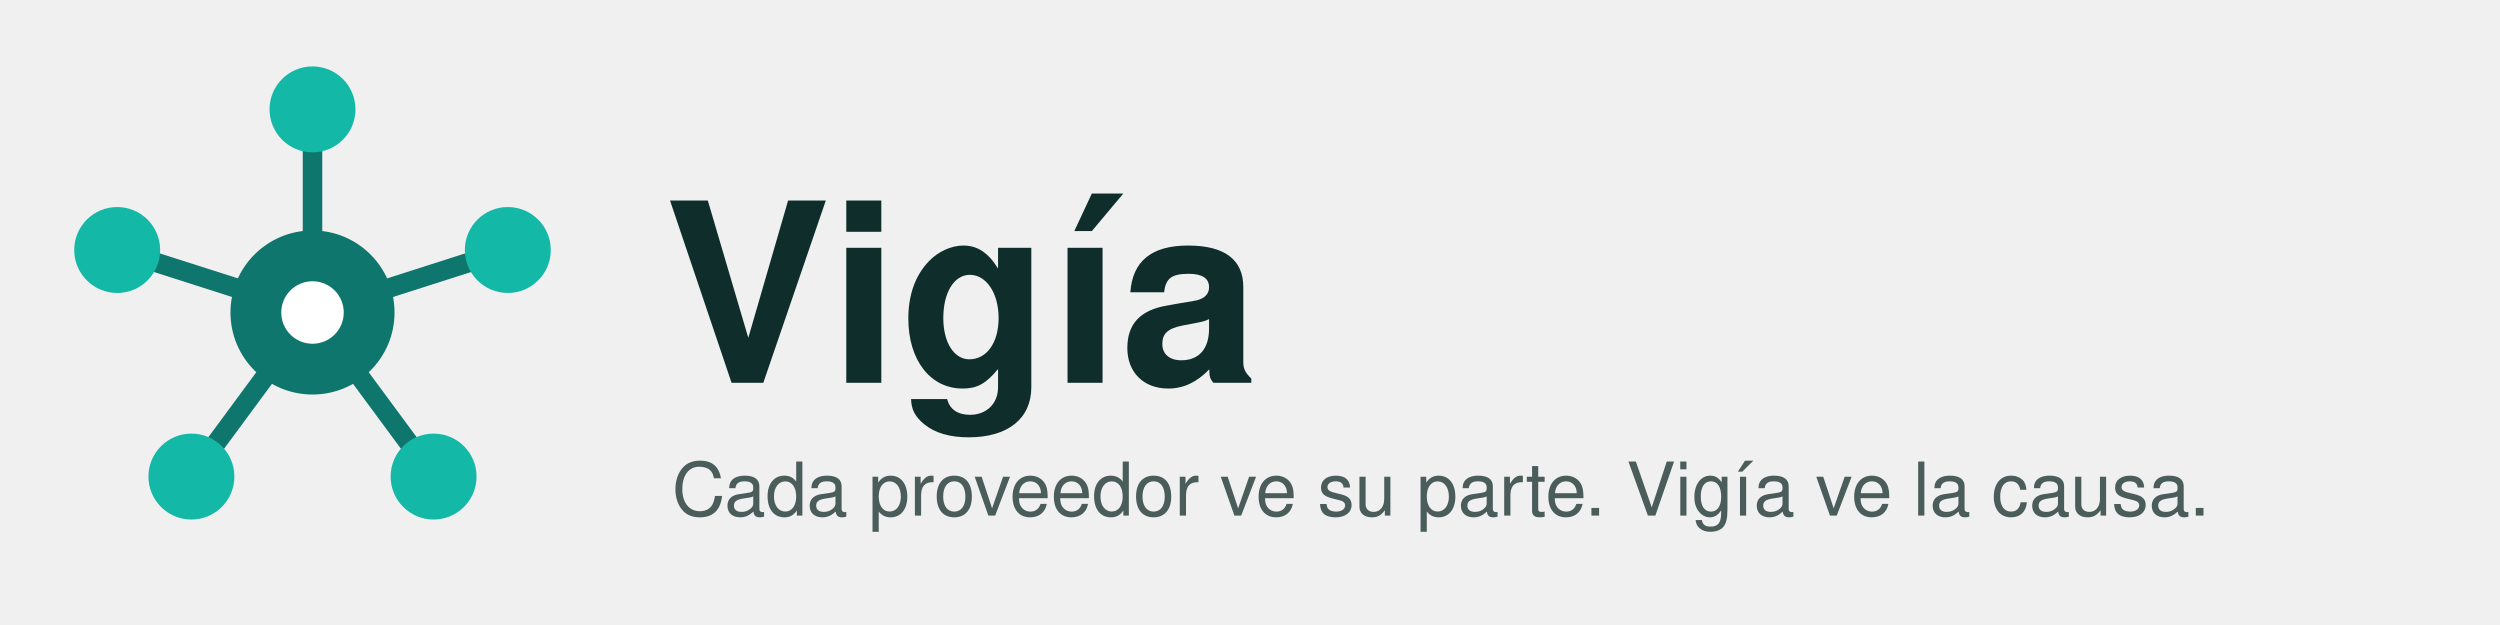
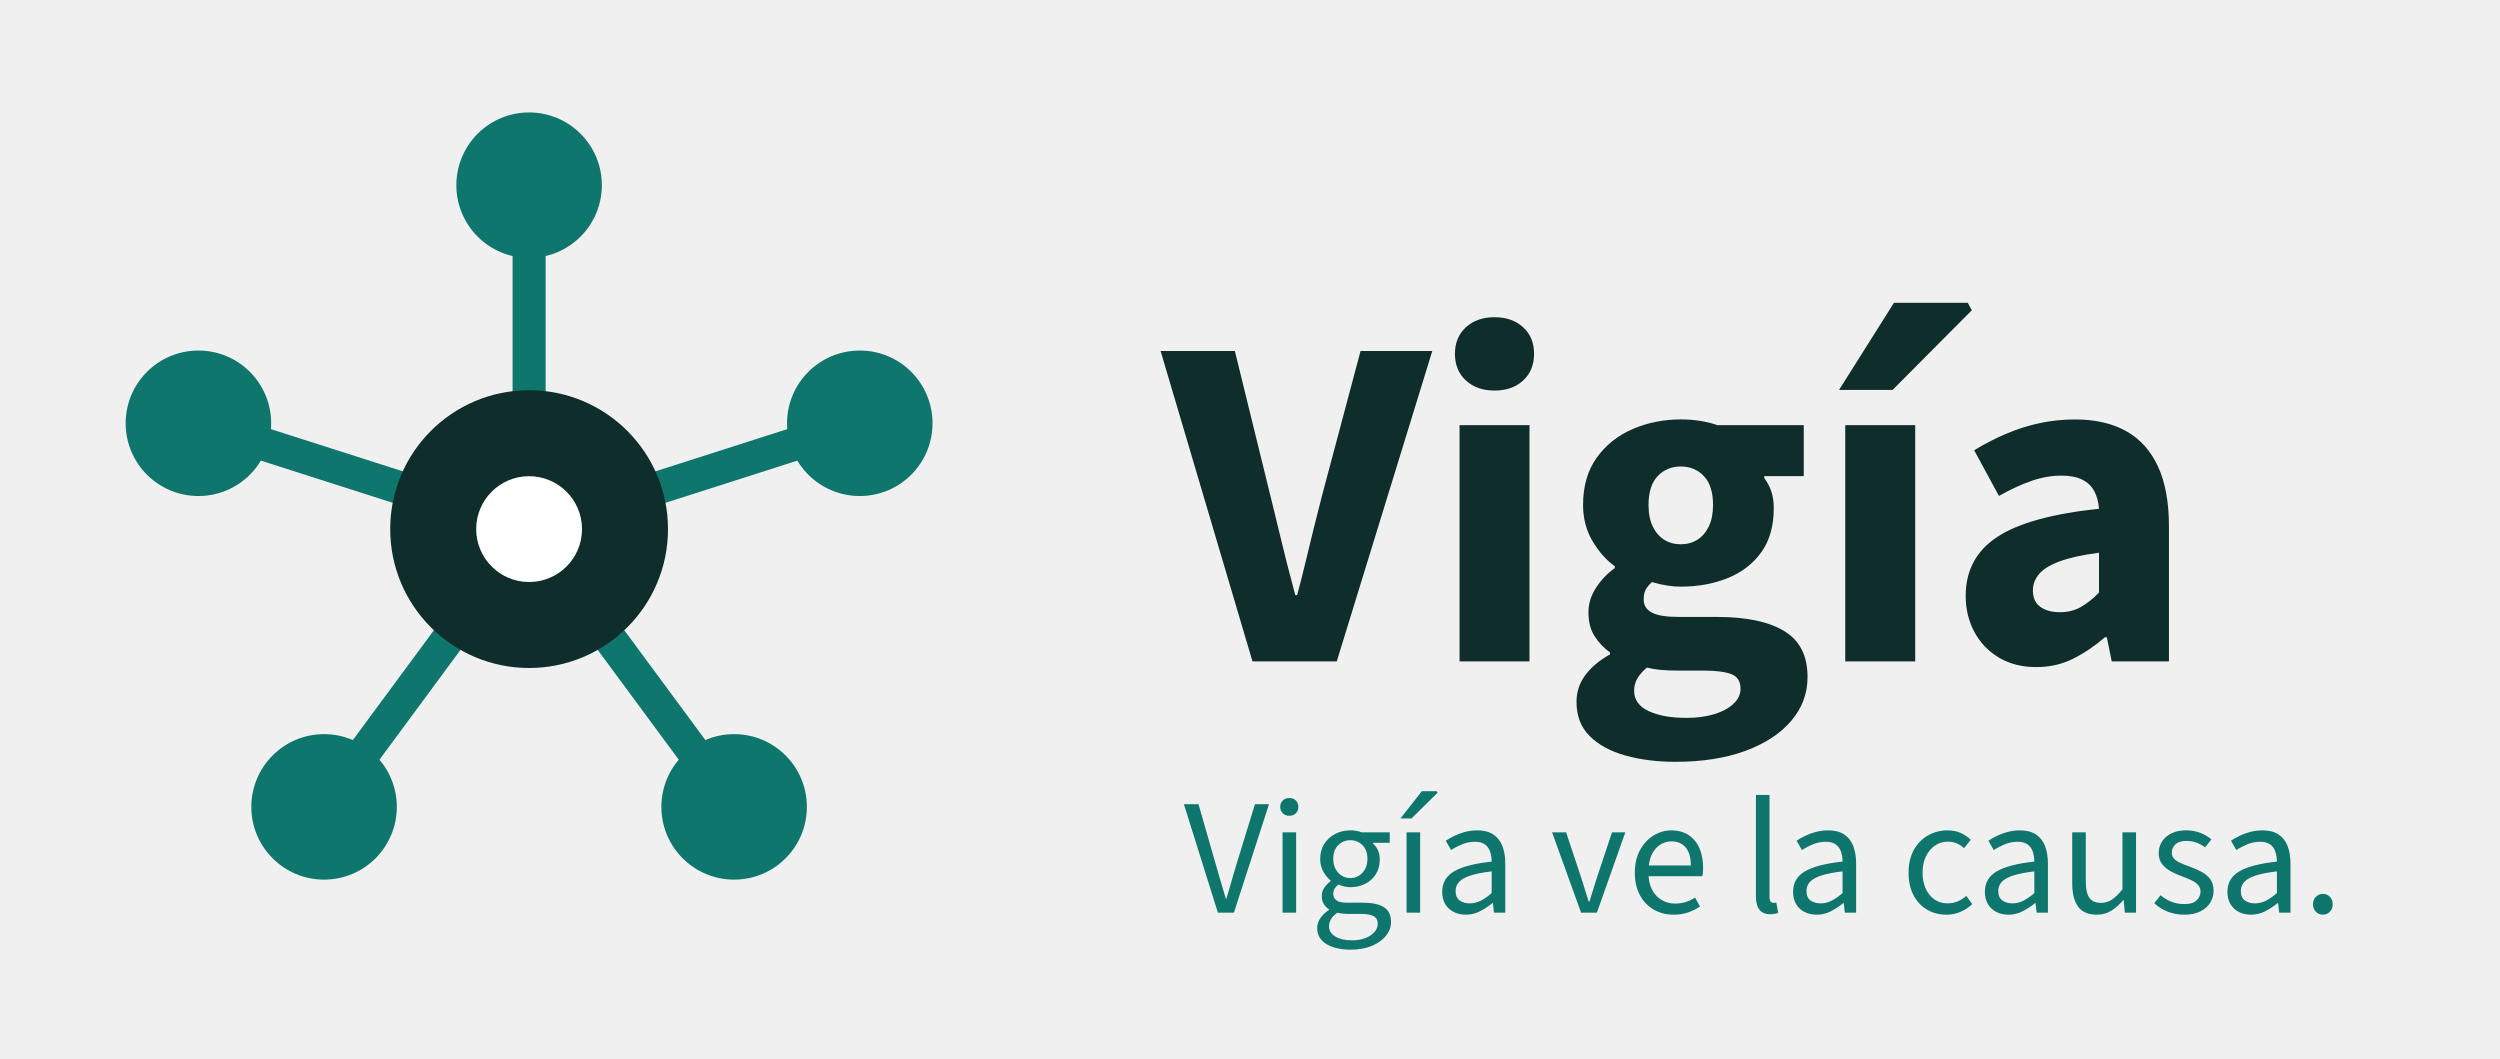
- <svg xmlns="http://www.w3.org/2000/svg" viewBox="0 0 640 160" role="img" aria-labelledby="title desc">
+ <svg xmlns="http://www.w3.org/2000/svg" width="378" height="160" viewBox="0 0 378 160" role="img" aria-labelledby="title desc">
  <g stroke="#0F766E" stroke-width="5" stroke-linecap="round">
    <line x1="80" y1="80" x2="80" y2="28" />
    <line x1="80" y1="80" x2="130" y2="64" />
    <line x1="80" y1="80" x2="111" y2="122" />
    <line x1="80" y1="80" x2="49" y2="122" />
    <line x1="80" y1="80" x2="30" y2="64" />
  </g>
-   <g fill="#14B8A6">
+   <g fill="#0F766E">
    <circle cx="80" cy="28" r="11" />
    <circle cx="130" cy="64" r="11" />
    <circle cx="111" cy="122" r="11" />
    <circle cx="49" cy="122" r="11" />
    <circle cx="30" cy="64" r="11" />
  </g>
-   <circle cx="80" cy="80" r="21" fill="#0F766E" />
+   <circle cx="80" cy="80" r="21" fill="#0F2E2B" />
  <circle cx="80" cy="80" r="8" fill="#FFFFFF" />
-   <text x="170" y="98" font-family="Segoe UI, Helvetica, Arial, sans-serif" font-size="64" font-weight="700" fill="#0F2E2B">Vigía</text>
-   <text x="172" y="132" font-family="Segoe UI, Helvetica, Arial, sans-serif" font-size="19" fill="#4B5D5B">Cada proveedor ve su parte. Vigía ve la causa.</text>
+   <path fill="#0F2E2B" d="M189.374 100.0 175.483 53.073H186.711L192.079 74.941Q192.719 77.49 193.31 79.98Q193.9 82.471 194.521 84.925Q195.141 87.379 195.84 89.976H196.128Q196.826 87.379 197.411 84.925Q197.995 82.471 198.615 79.98Q199.236 77.49 199.888 74.941L205.714 53.073H216.561L202.119 100.0ZM220.683 100.0V64.285H231.261V100.0ZM225.969 59.054Q223.313 59.054 221.65 57.533Q219.987 56.013 219.987 53.496Q219.987 50.992 221.65 49.478Q223.313 47.963 225.969 47.963Q228.638 47.963 230.295 49.478Q231.951 50.992 231.951 53.496Q231.951 56.013 230.295 57.533Q228.638 59.054 225.969 59.054ZM253.311 115.187Q249.156 115.187 245.751 114.23Q242.345 113.273 240.357 111.291Q238.368 109.309 238.368 106.132Q238.368 103.887 239.683 102.1Q240.998 100.313 243.434 98.941V98.653Q242.078 97.683 241.125 96.226Q240.172 94.769 240.172 92.588Q240.172 90.627 241.326 88.859Q242.48 87.091 244.154 85.896V85.608Q242.273 84.287 240.816 81.862Q239.359 79.437 239.359 76.341Q239.359 72.055 241.447 69.171Q243.535 66.286 246.911 64.851Q250.287 63.415 254.133 63.415Q255.633 63.415 257.052 63.637Q258.47 63.859 259.665 64.279H272.728V71.99H266.749V72.278Q267.468 73.218 267.832 74.323Q268.196 75.428 268.196 76.816Q268.196 80.865 266.315 83.489Q264.434 86.113 261.236 87.406Q258.038 88.7 254.133 88.7Q253.155 88.7 252.075 88.535Q250.996 88.37 249.772 88.006Q249.154 88.586 248.841 89.134Q248.527 89.682 248.527 90.664Q248.527 91.956 249.754 92.618Q250.98 93.281 253.872 93.281H259.665Q266.255 93.281 269.779 95.419Q273.304 97.558 273.304 102.362Q273.304 106.072 270.855 108.967Q268.407 111.862 263.923 113.525Q259.44 115.187 253.311 115.187ZM254.133 82.294Q255.526 82.294 256.618 81.621Q257.71 80.948 258.36 79.623Q259.01 78.298 259.01 76.341Q259.01 73.441 257.626 71.987Q256.241 70.533 254.133 70.533Q252.025 70.533 250.641 71.987Q249.257 73.441 249.257 76.341Q249.257 78.298 249.906 79.623Q250.556 80.948 251.648 81.621Q252.74 82.294 254.133 82.294ZM254.997 108.543Q257.381 108.543 259.212 107.976Q261.043 107.409 262.106 106.406Q263.169 105.403 263.169 104.167Q263.169 102.448 261.756 101.923Q260.344 101.398 257.723 101.398H254.016Q252.185 101.398 251.05 101.284Q249.915 101.17 249.009 100.941Q248.019 101.779 247.549 102.615Q247.079 103.451 247.079 104.446Q247.079 106.478 249.262 107.511Q251.445 108.543 254.997 108.543ZM279.003 100.0V64.285H289.581V100.0ZM278.063 58.96 286.363 45.787H297.523L298.142 46.906L286.155 58.96ZM307.887 100.864Q304.629 100.864 302.233 99.427Q299.837 97.99 298.525 95.549Q297.213 93.108 297.213 90.093Q297.213 84.318 301.996 81.178Q306.778 78.037 317.368 76.925Q317.255 75.408 316.664 74.279Q316.072 73.15 314.849 72.532Q313.627 71.914 311.694 71.914Q309.465 71.914 307.162 72.709Q304.86 73.504 302.242 74.984L298.492 68.078Q300.759 66.693 303.224 65.629Q305.689 64.565 308.322 63.993Q310.954 63.421 313.762 63.421Q318.315 63.421 321.473 65.185Q324.631 66.949 326.288 70.53Q327.946 74.112 327.946 79.604V100.0H319.292L318.554 96.354H318.266Q315.98 98.33 313.457 99.597Q310.934 100.864 307.887 100.864ZM311.446 92.564Q313.243 92.564 314.616 91.785Q315.988 91.006 317.368 89.609V83.572Q313.592 84.068 311.409 84.883Q309.226 85.698 308.3 86.808Q307.374 87.918 307.374 89.275Q307.374 90.942 308.491 91.753Q309.609 92.564 311.446 92.564Z" />
+   <path fill="#0F766E" d="M184.145 138.0 179.003 121.592H181.214L183.762 130.462Q184.041 131.438 184.292 132.308Q184.543 133.179 184.798 134.037Q185.053 134.895 185.342 135.864H185.442Q185.73 134.895 185.973 134.037Q186.215 133.179 186.471 132.308Q186.726 131.438 187.021 130.462L189.75 121.592H191.875L186.564 138.0ZM193.922 138.0V125.851H195.976V138.0ZM194.938 123.35Q194.346 123.35 193.957 122.975Q193.567 122.601 193.567 121.99Q193.567 121.394 193.957 121.028Q194.346 120.661 194.938 120.661Q195.545 120.661 195.927 121.028Q196.308 121.394 196.308 121.99Q196.308 122.601 195.927 122.975Q195.545 123.35 194.938 123.35ZM204.183 143.592Q202.695 143.592 201.558 143.209Q200.421 142.825 199.788 142.103Q199.154 141.38 199.154 140.334Q199.154 139.544 199.628 138.838Q200.102 138.132 200.936 137.587V137.487Q200.477 137.184 200.163 136.695Q199.849 136.207 199.849 135.495Q199.849 134.734 200.284 134.149Q200.719 133.563 201.186 133.24V133.14Q200.59 132.658 200.101 131.805Q199.612 130.951 199.612 129.876Q199.612 128.548 200.24 127.575Q200.869 126.602 201.904 126.075Q202.939 125.548 204.172 125.548Q204.681 125.548 205.123 125.631Q205.564 125.713 205.888 125.848H210.127V127.431H207.595V127.531Q208.039 127.926 208.33 128.526Q208.622 129.126 208.622 129.95Q208.622 131.242 208.026 132.181Q207.43 133.121 206.422 133.633Q205.414 134.145 204.172 134.145Q203.73 134.145 203.258 134.036Q202.786 133.928 202.361 133.733Q202.044 134.003 201.816 134.33Q201.587 134.657 201.587 135.169Q201.587 135.743 202.047 136.115Q202.507 136.488 203.717 136.488H206.081Q208.21 136.488 209.269 137.179Q210.327 137.87 210.327 139.39Q210.327 140.519 209.574 141.473Q208.821 142.427 207.44 143.01Q206.06 143.592 204.183 143.592ZM204.172 132.764Q204.872 132.764 205.457 132.411Q206.041 132.057 206.398 131.409Q206.755 130.761 206.755 129.876Q206.755 128.527 206 127.783Q205.246 127.039 204.172 127.039Q203.098 127.039 202.344 127.783Q201.59 128.527 201.59 129.876Q201.59 130.761 201.946 131.409Q202.303 132.057 202.888 132.411Q203.472 132.764 204.172 132.764ZM204.472 142.175Q205.63 142.175 206.489 141.824Q207.347 141.473 207.83 140.903Q208.313 140.332 208.313 139.698Q208.313 138.85 207.686 138.52Q207.058 138.189 205.863 138.189H203.767Q203.427 138.189 203.016 138.144Q202.605 138.098 202.188 138.008Q201.536 138.47 201.242 138.994Q200.948 139.517 200.948 140.045Q200.948 141.024 201.888 141.6Q202.828 142.175 204.472 142.175ZM212.672 138.0V125.851H214.726V138.0ZM211.754 123.75 214.978 119.632H217.234L217.358 119.861L213.424 123.75ZM221.633 138.3Q220.616 138.3 219.806 137.894Q218.995 137.487 218.528 136.713Q218.06 135.939 218.06 134.845Q218.06 132.799 219.861 131.746Q221.661 130.693 225.542 130.274Q225.537 129.514 225.324 128.824Q225.112 128.135 224.561 127.706Q224.011 127.278 223.022 127.278Q221.977 127.278 221.051 127.666Q220.126 128.054 219.398 128.525L218.599 127.116Q219.158 126.739 219.9 126.377Q220.642 126.014 221.523 125.783Q222.403 125.551 223.378 125.551Q224.855 125.551 225.785 126.168Q226.716 126.785 227.156 127.91Q227.596 129.035 227.596 130.557V138.0H225.888L225.726 136.553H225.646Q224.767 137.273 223.769 137.786Q222.772 138.3 221.633 138.3ZM222.204 136.588Q223.09 136.588 223.877 136.193Q224.664 135.799 225.542 135.029V131.752Q223.5 131.991 222.307 132.388Q221.115 132.786 220.601 133.359Q220.087 133.933 220.087 134.713Q220.087 135.72 220.708 136.154Q221.329 136.588 222.204 136.588ZM239.059 138.0 234.675 125.848H236.795L239.093 132.751Q239.365 133.629 239.653 134.541Q239.941 135.452 240.214 136.335H240.314Q240.586 135.452 240.874 134.541Q241.163 133.629 241.435 132.751L243.733 125.848H245.747L241.45 138.0ZM253.034 138.3Q251.396 138.3 250.067 137.542Q248.737 136.785 247.961 135.362Q247.185 133.939 247.185 131.927Q247.185 129.947 247.977 128.519Q248.768 127.091 250.019 126.321Q251.271 125.551 252.673 125.551Q254.232 125.551 255.313 126.257Q256.395 126.964 256.952 128.242Q257.51 129.521 257.51 131.25Q257.51 131.563 257.487 131.87Q257.464 132.178 257.399 132.479H248.659V130.859H255.656Q255.656 129.09 254.892 128.153Q254.127 127.217 252.703 127.217Q251.868 127.217 251.075 127.683Q250.282 128.15 249.762 129.181Q249.243 130.211 249.243 131.908Q249.243 133.455 249.786 134.503Q250.33 135.55 251.251 136.085Q252.173 136.619 253.268 136.619Q254.155 136.619 254.911 136.374Q255.667 136.13 256.292 135.711L257.041 137.058Q256.258 137.6 255.267 137.95Q254.277 138.3 253.034 138.3ZM267.679 138.231Q266.905 138.231 266.423 137.915Q265.941 137.599 265.719 136.988Q265.497 136.378 265.497 135.496V120.195H267.551V135.646Q267.551 136.138 267.731 136.328Q267.912 136.519 268.162 136.519Q268.252 136.519 268.34 136.506Q268.427 136.494 268.577 136.469L268.865 138.019Q268.654 138.11 268.358 138.17Q268.063 138.231 267.679 138.231ZM274.683 138.3Q273.666 138.3 272.856 137.894Q272.045 137.487 271.578 136.713Q271.11 135.939 271.11 134.845Q271.11 132.799 272.911 131.746Q274.711 130.693 278.592 130.274Q278.587 129.514 278.374 128.824Q278.162 128.135 277.611 127.706Q277.061 127.278 276.072 127.278Q275.027 127.278 274.101 127.666Q273.176 128.054 272.448 128.525L271.649 127.116Q272.208 126.739 272.95 126.377Q273.692 126.014 274.573 125.783Q275.453 125.551 276.428 125.551Q277.905 125.551 278.835 126.168Q279.766 126.785 280.206 127.91Q280.646 129.035 280.646 130.557V138.0H278.938L278.776 136.553H278.696Q277.817 137.273 276.819 137.786Q275.822 138.3 274.683 138.3ZM275.254 136.588Q276.14 136.588 276.927 136.193Q277.714 135.799 278.592 135.029V131.752Q276.55 131.991 275.357 132.388Q274.165 132.786 273.651 133.359Q273.137 133.933 273.137 134.713Q273.137 135.72 273.758 136.154Q274.379 136.588 275.254 136.588ZM294.309 138.3Q292.677 138.3 291.38 137.547Q290.083 136.794 289.329 135.371Q288.576 133.948 288.576 131.943Q288.576 129.912 289.387 128.484Q290.198 127.056 291.533 126.304Q292.869 125.551 294.416 125.551Q295.62 125.551 296.484 125.953Q297.347 126.355 297.978 126.974L296.96 128.252Q296.502 127.8 295.893 127.531Q295.284 127.263 294.508 127.263Q293.417 127.263 292.561 127.852Q291.705 128.442 291.199 129.49Q290.694 130.538 290.694 131.943Q290.694 133.332 291.172 134.375Q291.651 135.418 292.499 136.003Q293.348 136.588 294.478 136.588Q295.319 136.588 296.043 136.27Q296.768 135.951 297.306 135.449L298.201 136.711Q297.436 137.431 296.452 137.865Q295.469 138.3 294.309 138.3ZM303.683 138.3Q302.666 138.3 301.856 137.894Q301.045 137.487 300.578 136.713Q300.11 135.939 300.11 134.845Q300.11 132.799 301.911 131.746Q303.711 130.693 307.592 130.274Q307.587 129.514 307.374 128.824Q307.162 128.135 306.611 127.706Q306.061 127.278 305.072 127.278Q304.027 127.278 303.101 127.666Q302.176 128.054 301.448 128.525L300.649 127.116Q301.208 126.739 301.95 126.377Q302.692 126.014 303.573 125.783Q304.453 125.551 305.428 125.551Q306.905 125.551 307.835 126.168Q308.766 126.785 309.206 127.91Q309.646 129.035 309.646 130.557V138.0H307.938L307.776 136.553H307.696Q306.817 137.273 305.819 137.786Q304.822 138.3 303.683 138.3ZM304.254 136.588Q305.14 136.588 305.927 136.193Q306.714 135.799 307.592 135.029V131.752Q305.55 131.991 304.357 132.388Q303.165 132.786 302.651 133.359Q302.137 133.933 302.137 134.713Q302.137 135.72 302.758 136.154Q303.379 136.588 304.254 136.588ZM317.026 138.3Q315.109 138.3 314.214 137.088Q313.318 135.876 313.318 133.551V125.851H315.372V133.282Q315.372 134.981 315.913 135.746Q316.455 136.511 317.658 136.511Q318.584 136.511 319.317 136.024Q320.051 135.537 320.915 134.463V125.851H322.968V138.0H321.276L321.099 136.103H321.034Q320.195 137.092 319.235 137.696Q318.276 138.3 317.026 138.3ZM330.262 138.3Q328.92 138.3 327.74 137.836Q326.561 137.372 325.728 136.558L326.675 135.359Q327.471 136.002 328.335 136.35Q329.2 136.698 330.33 136.698Q331.527 136.698 332.122 136.14Q332.718 135.581 332.718 134.811Q332.718 134.186 332.315 133.771Q331.912 133.356 331.289 133.066Q330.666 132.776 329.975 132.526Q329.069 132.201 328.249 131.76Q327.429 131.318 326.913 130.656Q326.396 129.995 326.396 128.997Q326.396 127.526 327.51 126.537Q328.625 125.548 330.588 125.548Q331.728 125.548 332.698 125.931Q333.668 126.315 334.366 126.913L333.419 128.112Q332.783 127.66 332.108 127.404Q331.433 127.149 330.611 127.149Q329.461 127.149 328.917 127.68Q328.374 128.21 328.374 128.892Q328.374 129.451 328.705 129.817Q329.036 130.183 329.618 130.45Q330.2 130.716 330.953 130.982Q331.903 131.329 332.764 131.763Q333.624 132.196 334.16 132.887Q334.695 133.577 334.695 134.687Q334.695 135.673 334.186 136.492Q333.676 137.311 332.686 137.805Q331.696 138.3 330.262 138.3ZM340.358 138.3Q339.341 138.3 338.531 137.894Q337.72 137.487 337.253 136.713Q336.785 135.939 336.785 134.845Q336.785 132.799 338.586 131.746Q340.386 130.693 344.267 130.274Q344.262 129.514 344.049 128.824Q343.837 128.135 343.286 127.706Q342.736 127.278 341.747 127.278Q340.702 127.278 339.776 127.666Q338.851 128.054 338.123 128.525L337.324 127.116Q337.883 126.739 338.625 126.377Q339.367 126.014 340.248 125.783Q341.128 125.551 342.103 125.551Q343.58 125.551 344.51 126.168Q345.441 126.785 345.881 127.91Q346.321 129.035 346.321 130.557V138.0H344.613L344.451 136.553H344.371Q343.492 137.273 342.494 137.786Q341.497 138.3 340.358 138.3ZM340.929 136.588Q341.815 136.588 342.602 136.193Q343.389 135.799 344.267 135.029V131.752Q342.225 131.991 341.032 132.388Q339.84 132.786 339.326 133.359Q338.812 133.933 338.812 134.713Q338.812 135.72 339.433 136.154Q340.054 136.588 340.929 136.588ZM351.215 138.3Q350.614 138.3 350.17 137.861Q349.726 137.423 349.726 136.743Q349.726 136.022 350.17 135.588Q350.614 135.154 351.215 135.154Q351.841 135.154 352.273 135.588Q352.704 136.022 352.704 136.743Q352.704 137.423 352.273 137.861Q351.841 138.3 351.215 138.3Z" />
</svg>
